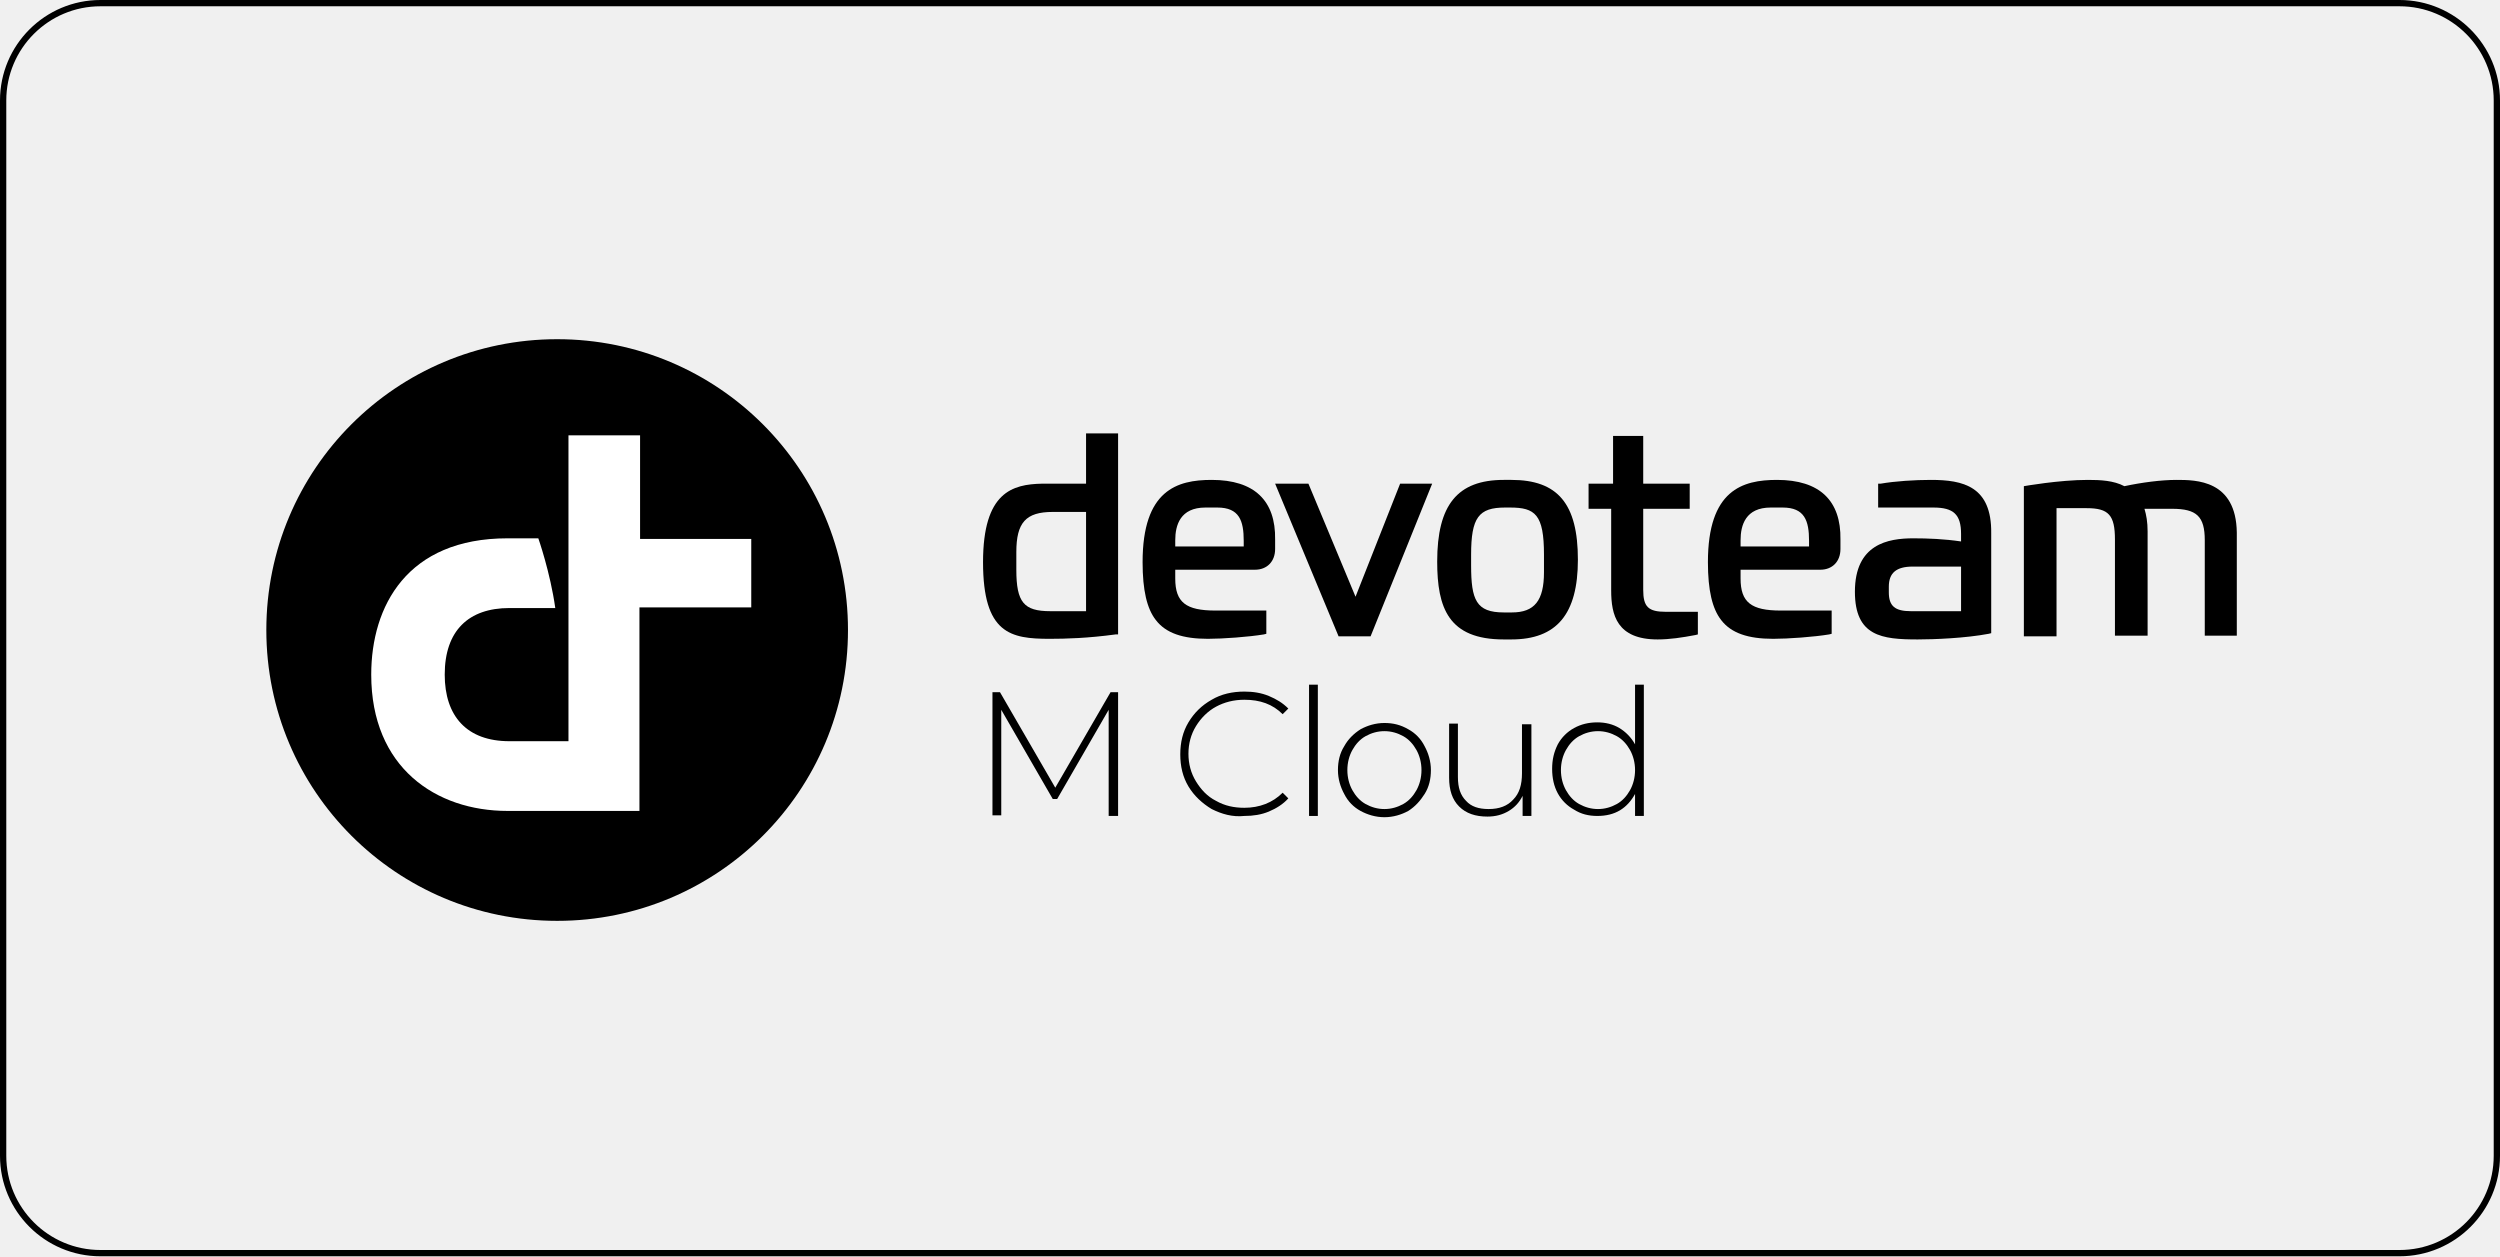
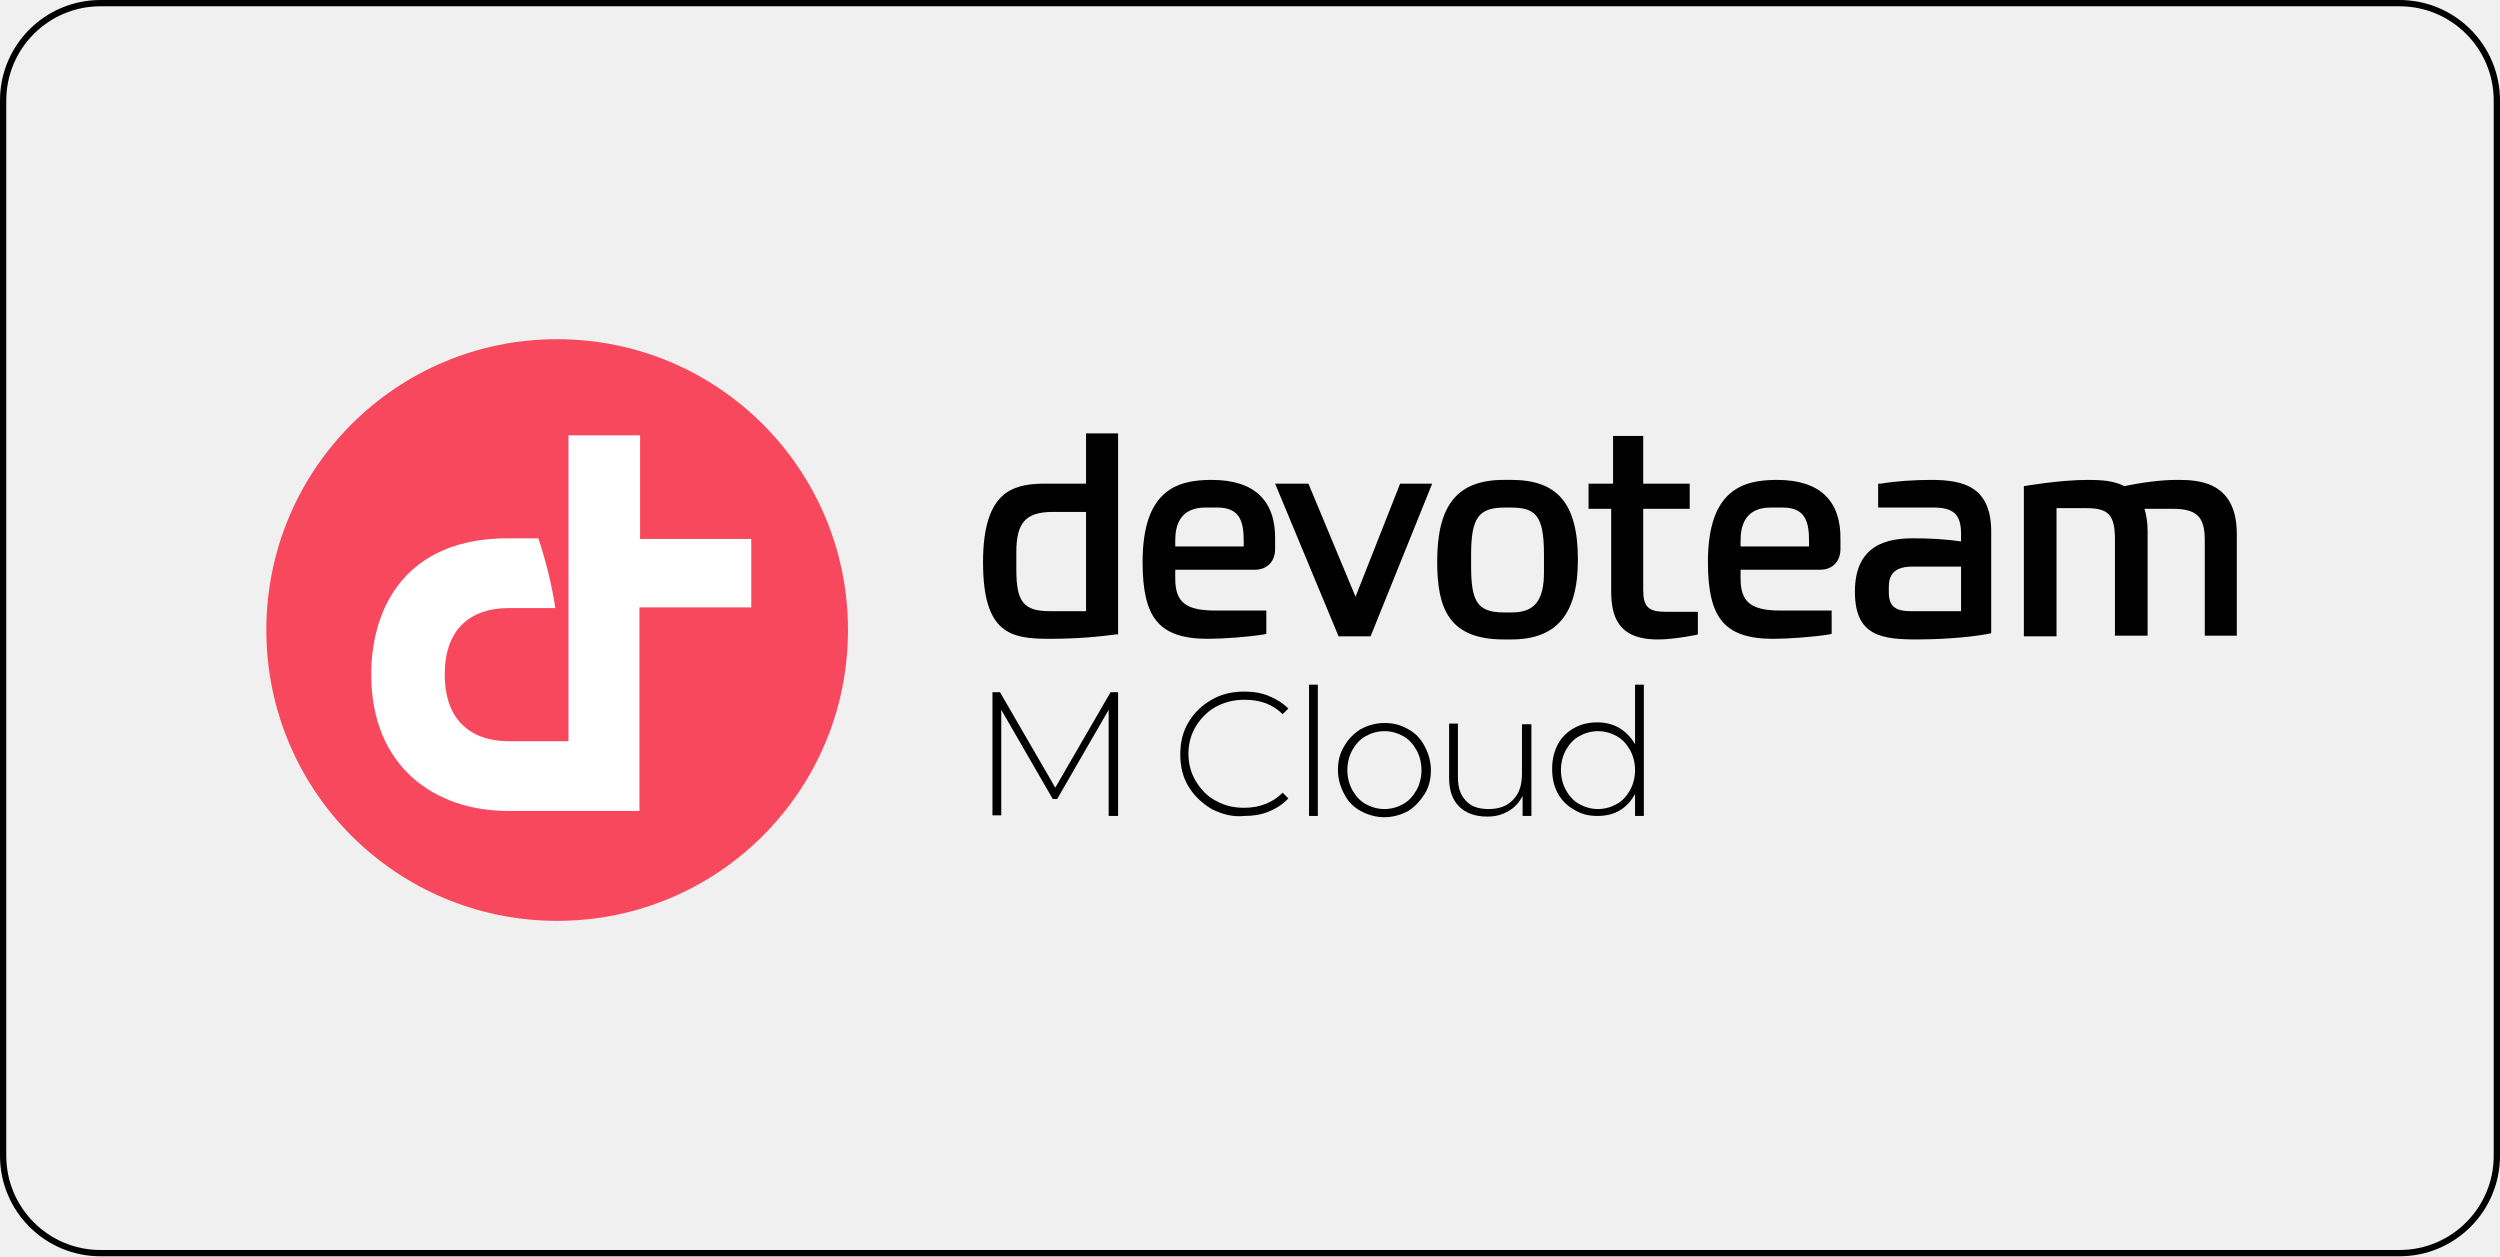
<svg xmlns="http://www.w3.org/2000/svg" width="398" height="200" viewBox="0 0 398 200" fill="none">
  <path d="M0.5 16C0.5 7.44 7.44 0.5 16 0.5H382C390.56 0.5 397.5 7.44 397.5 16V184C397.5 192.56 390.56 199.5 382 199.5H16C7.44 199.5 0.5 192.56 0.5 184V16Z" stroke="black" />
  <path d="M282.9 76.4C277.4 76.4 271.9 78 271.9 89.5C271.9 94 272.6 96.9 274 98.7C275.6 100.8 278.3 101.7 282.3 101.7C284.7 101.7 288.8 101.4 291.2 101L291.6 100.9V97.2H283.5C278.8 97.2 277.1 95.9 277.1 92.1V90.7H289.8C291.7 90.7 293 89.4 293 87.4V85.9C293.1 79.7 289.7 76.4 282.9 76.4ZM288 87H277.1V86C277.1 83.6 277.9 80.8 281.9 80.8H283.8C287.3 80.8 288 82.9 288 86.1V87Z" fill="black" />
  <path d="M240.601 76.4H239.401C232.001 76.4 228.801 80.4 228.801 89.4C228.801 96.8 230.601 101.8 239.401 101.8H240.601C247.801 101.8 251.201 97.8 251.201 89.1C251.201 80.2 248.001 76.4 240.601 76.4ZM245.801 91.1C245.801 95.6 244.301 97.5 240.701 97.5H239.401C235.001 97.5 234.201 95.5 234.201 90V88.3C234.201 82.4 235.401 80.8 239.601 80.8H240.401C244.401 80.8 245.801 81.9 245.801 88.3V91.1Z" fill="black" />
  <path d="M192.9 76.4C187.4 76.4 181.9 78 181.9 89.5C181.9 94 182.6 96.9 184 98.7C185.6 100.8 188.3 101.7 192.3 101.7C194.7 101.7 198.8 101.4 201.2 101L201.6 100.9V97.2H193.5C188.8 97.2 187.1 95.9 187.1 92.1V90.7H199.8C201.7 90.7 203 89.4 203 87.4V85.9C203.1 79.7 199.7 76.4 192.9 76.4ZM198 87H187.1V86C187.1 83.6 187.9 80.8 191.9 80.8H193.8C197.3 80.8 198 82.9 198 86.1V87Z" fill="black" />
  <path d="M172.9 69V77H165.9C161.2 77.1 156.5 78.3 156.5 89.5C156.5 100.9 160.9 101.7 167.1 101.7C169.7 101.7 173.2 101.6 177.6 101H178V69H172.9ZM172.9 97.3H167.2C163 97.3 161.8 95.9 161.8 90.7V87.9C161.8 83.2 163.3 81.5 167.6 81.5H172.9V97.3Z" fill="black" />
  <path d="M307.401 76.4C304.801 76.4 301.701 76.6 299.401 77H299.001V80.8H307.801C311.001 80.8 312.201 81.9 312.201 85V86.2C309.501 85.8 306.901 85.7 304.601 85.7C300.601 85.7 295.301 86.6 295.301 94.2C295.301 101.3 299.601 101.8 305.301 101.8C307.901 101.8 312.901 101.6 316.601 100.9L317.001 100.8V84.9C317.101 77.4 312.501 76.4 307.401 76.4ZM312.101 97.3H304.201C301.701 97.3 300.701 96.5 300.701 94.3V93.4C300.701 91.2 301.901 90.2 304.501 90.2H312.201V97.3H312.101Z" fill="black" />
  <path d="M215.8 95L208.3 77H203L213.1 101.3H218.2L228 77H222.9L215.8 95Z" fill="black" />
  <path d="M261.6 93.9V81H269V77H263.4H261.6V70.3V69.4H256.8V70.3V77H252.9V77.5V79V79.5V81H256.5V94C256.5 97.9 257.4 101.8 263.9 101.8C265.8 101.8 267.8 101.5 269.9 101.1L270.3 101V97.4H265.2C262.4 97.4 261.6 96.6 261.6 93.9Z" fill="black" />
  <path d="M346.499 76.4C344.099 76.4 340.999 76.8 338.199 77.4C336.499 76.5 334.399 76.4 332.399 76.4C327.799 76.4 322.199 77.4 322.199 77.4V101.3H327.399V80.9H332.199C335.699 80.9 336.699 82 336.699 85.9V101.2H341.899V84.6C341.899 83.1 341.699 82 341.399 81H345.799C349.699 81 350.999 82.2 350.999 86V101.2H356.099V84.8C355.999 76.4 349.599 76.4 346.499 76.4Z" fill="black" />
-   <path d="M88.7 54C63.1 54 42.4 74.7 42.4 100.3C42.4 125.9 63.1 146.6 88.7 146.6C114.3 146.6 135 125.9 135 100.3C135 74.7 114.3 54 88.7 54Z" fill="black" />
+   <path d="M88.7 54C63.1 54 42.4 74.7 42.4 100.3C42.4 125.9 63.1 146.6 88.7 146.6C114.3 146.6 135 125.9 135 100.3C135 74.7 114.3 54 88.7 54Z" fill="#F8485E" />
  <path d="M176.5 129.9V113L168.3 127.2H167.6L159.4 113V129.8H158V110.2H159.2L168 125.4L176.8 110.2H178V129.9H176.5Z" fill="black" />
  <path d="M192.9 128.8C191.4 127.9 190.1 126.7 189.2 125.2C188.3 123.7 187.9 122 187.9 120.1C187.9 118.2 188.3 116.5 189.2 115C190.1 113.5 191.3 112.3 192.9 111.4C194.4 110.5 196.2 110.1 198.1 110.1C199.5 110.1 200.8 110.3 202 110.8C203.2 111.3 204.2 111.9 205.1 112.8L204.2 113.7C202.6 112.1 200.6 111.4 198.1 111.4C196.4 111.4 194.9 111.8 193.6 112.5C192.3 113.2 191.2 114.3 190.4 115.6C189.6 116.9 189.2 118.4 189.2 120C189.2 121.6 189.6 123.1 190.4 124.4C191.2 125.7 192.2 126.8 193.6 127.5C195 128.3 196.5 128.6 198.1 128.6C200.5 128.6 202.6 127.8 204.2 126.2L205.1 127.1C204.3 128 203.2 128.7 202 129.2C200.8 129.7 199.5 129.9 198.1 129.9C196.2 130.1 194.5 129.6 192.9 128.8Z" fill="black" />
  <path d="M208.4 109H209.8V129.9H208.4V109Z" fill="black" />
  <path d="M216.6 129.1C215.5 128.5 214.6 127.6 214 126.4C213.4 125.3 213 124 213 122.6C213 121.2 213.3 119.9 214 118.8C214.6 117.7 215.5 116.8 216.6 116.1C217.7 115.5 219 115.1 220.4 115.1C221.8 115.1 223 115.4 224.2 116.1C225.3 116.7 226.2 117.6 226.8 118.8C227.4 119.9 227.8 121.2 227.8 122.6C227.8 124 227.5 125.3 226.8 126.4C226.1 127.5 225.3 128.4 224.2 129.1C223.1 129.7 221.8 130.1 220.4 130.1C219 130.1 217.7 129.7 216.6 129.1ZM223.4 128C224.3 127.5 225 126.7 225.5 125.8C226 124.9 226.3 123.8 226.3 122.6C226.3 121.4 226 120.3 225.5 119.4C225 118.5 224.3 117.7 223.4 117.2C222.5 116.7 221.5 116.4 220.4 116.4C219.3 116.4 218.3 116.7 217.4 117.2C216.5 117.7 215.8 118.5 215.3 119.4C214.8 120.3 214.5 121.4 214.5 122.6C214.5 123.8 214.8 124.9 215.3 125.8C215.8 126.7 216.5 127.5 217.4 128C218.3 128.5 219.3 128.8 220.4 128.8C221.5 128.8 222.5 128.5 223.4 128Z" fill="black" />
  <path d="M243.799 115.2V129.9H242.399V126.7C241.899 127.7 241.199 128.5 240.199 129.1C239.199 129.7 238.099 130 236.799 130C234.899 130 233.399 129.5 232.299 128.4C231.199 127.3 230.699 125.8 230.699 123.8V115.2H232.099V123.7C232.099 125.4 232.499 126.6 233.399 127.5C234.199 128.4 235.399 128.8 236.999 128.8C238.699 128.8 239.999 128.3 240.899 127.3C241.899 126.3 242.299 124.9 242.299 123.1V115.3H243.799V115.2Z" fill="black" />
  <path d="M261.7 109V129.9H260.3V126.4C259.7 127.5 258.9 128.4 257.9 129C256.9 129.6 255.7 129.9 254.3 129.9C252.9 129.9 251.7 129.6 250.6 128.9C249.5 128.3 248.6 127.4 248 126.3C247.4 125.2 247.1 123.9 247.1 122.4C247.1 120.9 247.4 119.7 248 118.5C248.6 117.4 249.5 116.5 250.6 115.9C251.7 115.3 252.9 115 254.3 115C255.6 115 256.8 115.3 257.8 115.9C258.8 116.5 259.7 117.4 260.3 118.5V109H261.7ZM257.4 128C258.3 127.5 259 126.7 259.5 125.8C260 124.9 260.3 123.8 260.3 122.6C260.3 121.4 260 120.3 259.5 119.4C259 118.5 258.3 117.7 257.4 117.2C256.5 116.7 255.5 116.4 254.4 116.4C253.3 116.4 252.3 116.7 251.4 117.2C250.5 117.7 249.8 118.5 249.3 119.4C248.8 120.3 248.5 121.4 248.5 122.6C248.5 123.8 248.8 124.9 249.3 125.8C249.8 126.7 250.5 127.5 251.4 128C252.3 128.5 253.3 128.8 254.4 128.8C255.5 128.8 256.5 128.5 257.4 128Z" fill="black" />
  <path d="M119.6 96.7H101.8V129.1H80.8C69.4 129.1 59.1 122.2 59.1 107.4C59.1 96.5 64.8 85.7 80.8 85.7H85.7C85.7 85.7 87.6 91.1 88.4 96.8H81.1C74.6 96.8 70.8 100.4 70.8 107.4C70.8 114 74.3 118 81.1 118H90.5V69.3H101.9V85.8H119.6V96.7Z" fill="white" />
</svg>
